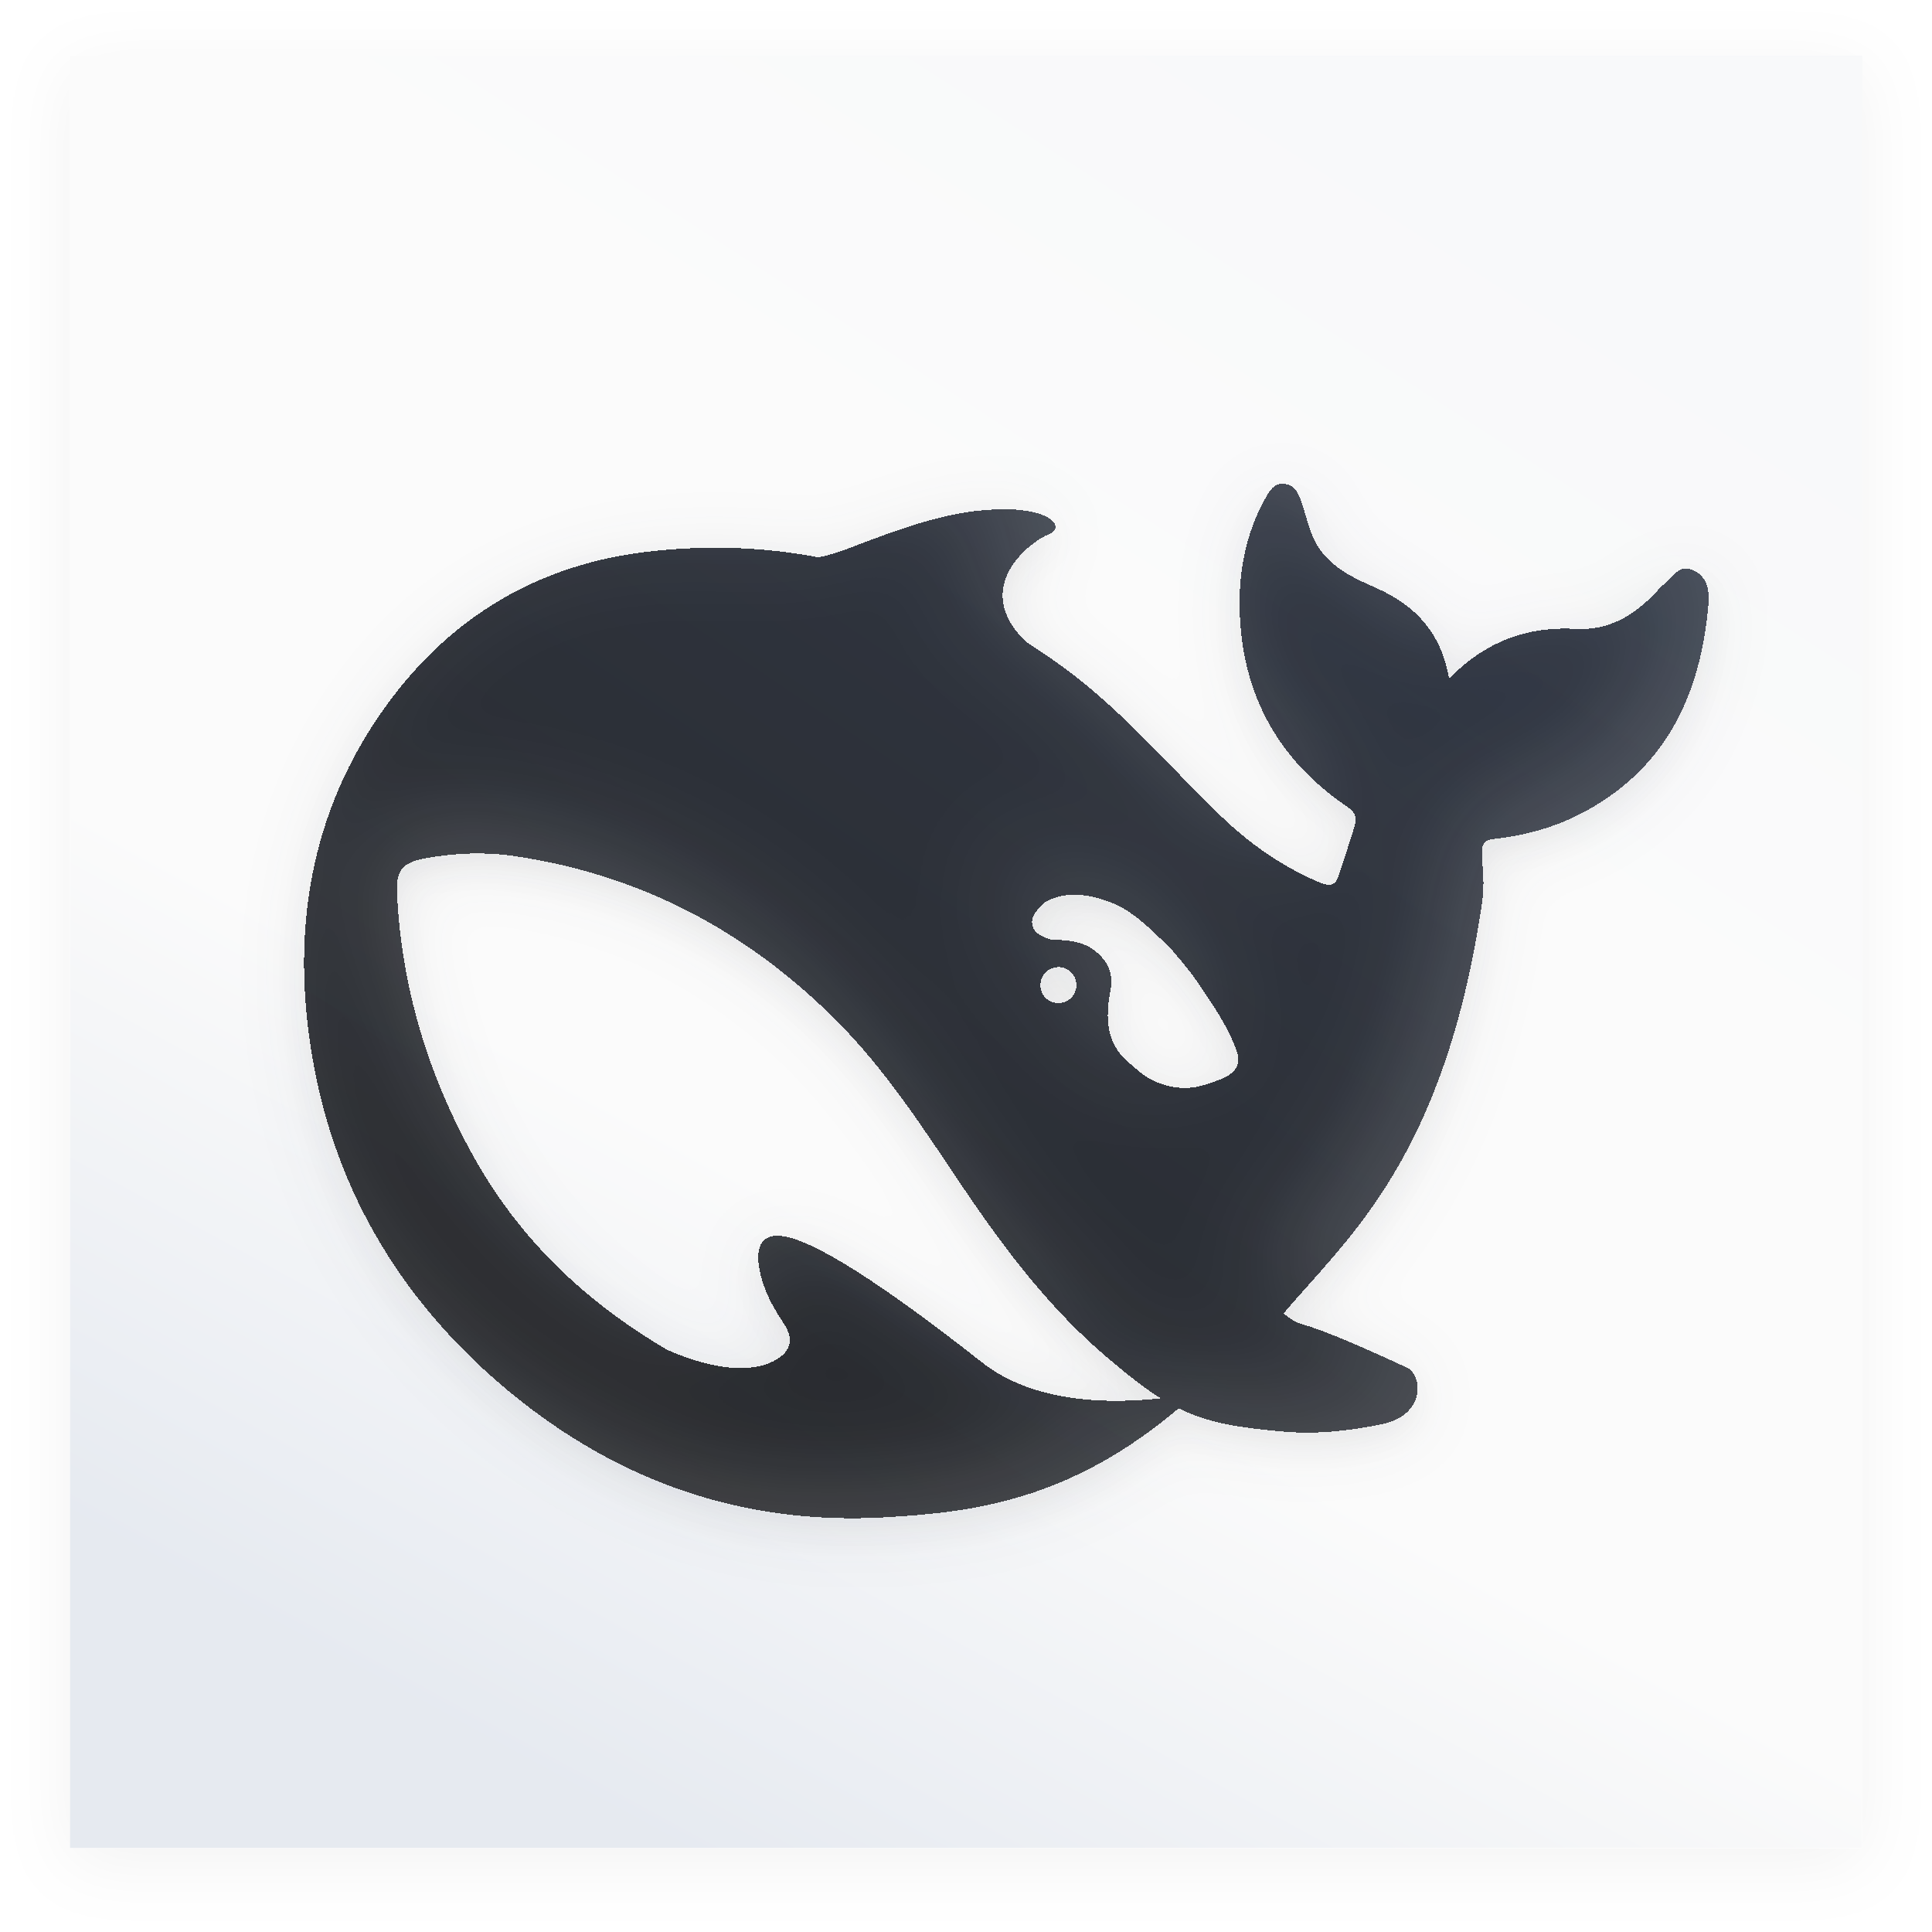
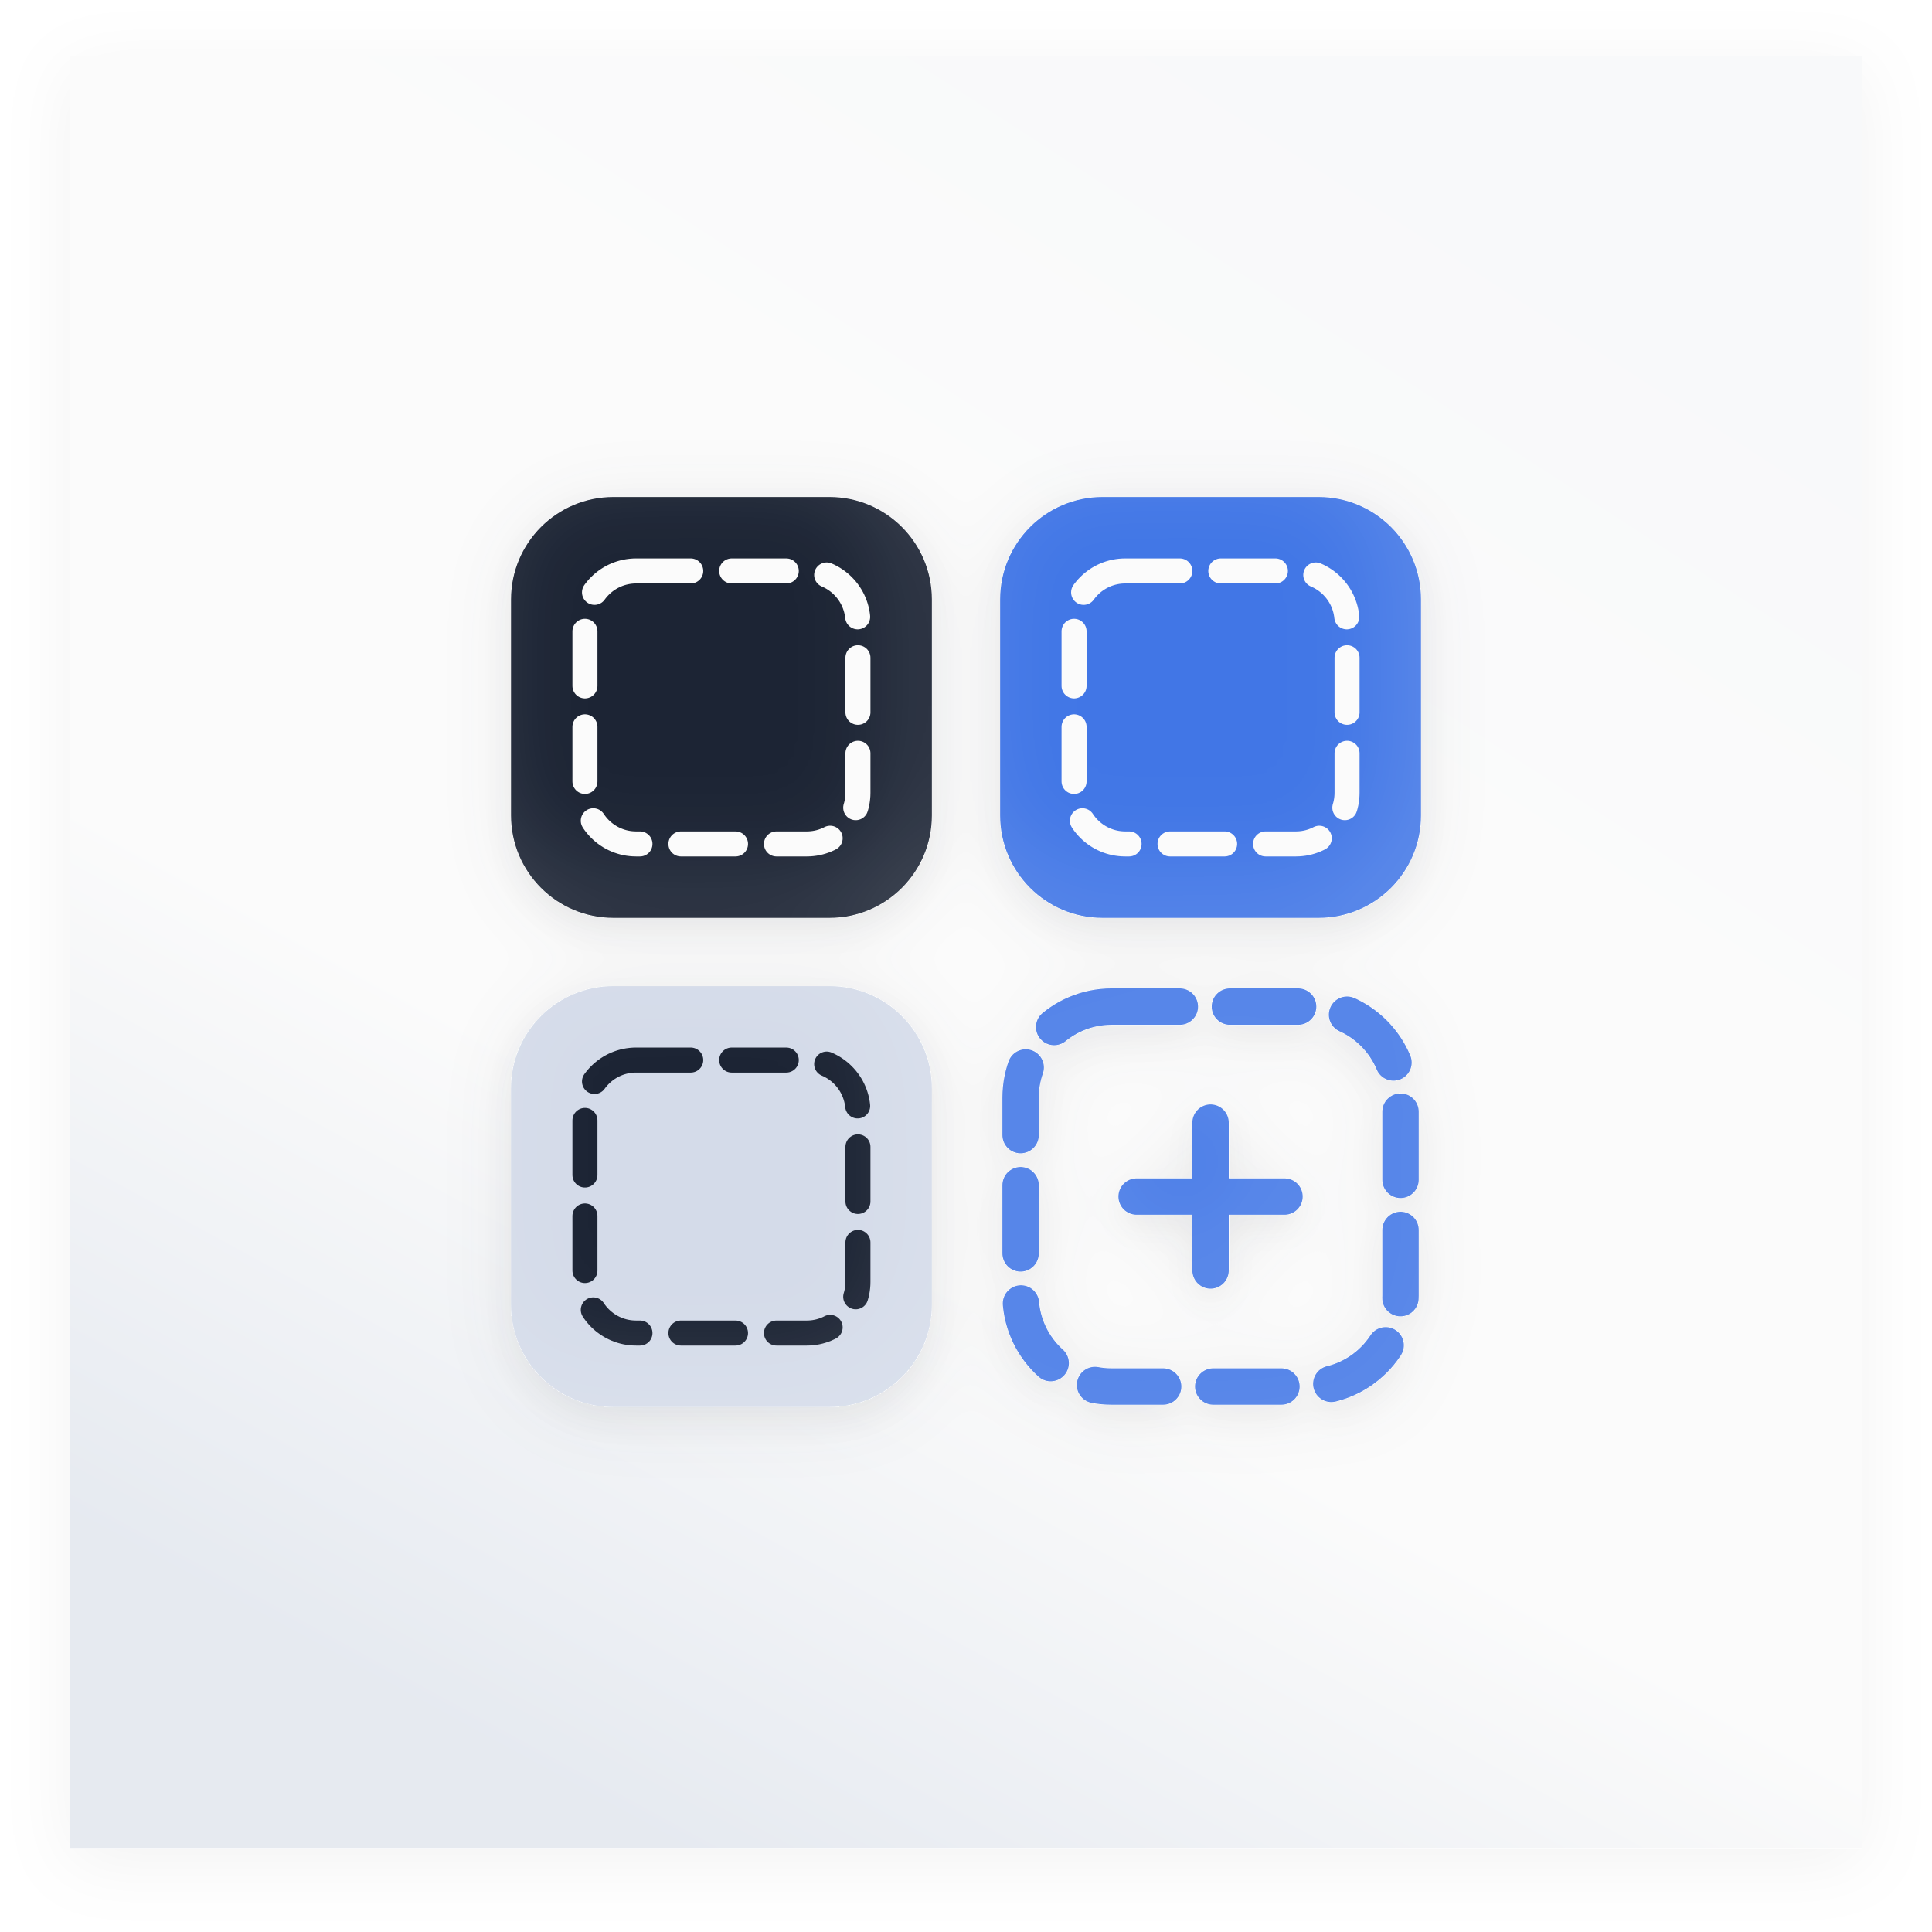
<svg xmlns="http://www.w3.org/2000/svg" width="1104" height="1104" viewBox="0 0 1104 1104" fill="none">
  <g filter="url(#filter0_d_1637_371)">
    <rect width="1024" height="1024" transform="translate(40 32)" fill="#FBFBFB" />
    <rect width="1024" height="1024" transform="translate(40 32)" fill="url(#paint0_linear_1637_371)" fill-opacity="0.4" />
    <rect width="1024" height="1024" transform="translate(40 32)" fill="url(#paint1_linear_1637_371)" fill-opacity="0.8" />
    <g filter="url(#filter1_ddi_1637_371)">
-       <path d="M968.002 326.025C959.5 321.85 955.842 329.804 950.865 333.835C949.162 335.143 947.722 336.834 946.283 338.393C933.859 351.673 919.336 360.407 900.376 359.363C872.649 357.804 848.963 366.525 828.035 387.759C823.586 361.583 808.812 345.951 786.313 335.936C774.536 330.729 762.64 325.51 754.401 314.186C748.645 306.112 747.074 297.127 744.195 288.274C742.36 282.936 740.538 277.465 734.385 276.554C727.718 275.51 725.103 281.112 722.476 285.803C712.006 304.95 707.952 326.039 708.349 347.405C709.26 395.463 729.54 433.742 769.823 460.962C774.404 464.094 775.579 467.212 774.14 471.771C771.394 481.153 768.119 490.257 765.241 499.639C763.406 505.624 760.66 506.933 754.256 504.329C732.154 495.08 713.049 481.417 696.175 464.874C667.524 437.138 641.633 406.536 609.325 382.566C601.733 376.964 594.154 371.758 586.298 366.802C553.33 334.773 590.616 308.464 599.251 305.333C608.282 302.082 602.393 290.877 573.214 291.009C544.048 291.141 517.364 300.906 483.353 313.935C478.389 315.891 473.147 317.318 467.786 318.494C436.917 312.64 404.873 311.332 371.377 315.111C308.332 322.141 257.975 351.964 220.953 402.876C176.471 464.081 166.014 533.624 178.835 606.153C192.302 682.594 231.291 745.887 291.194 795.372C353.328 846.68 424.876 871.813 506.498 866.99C556.076 864.122 611.279 857.489 673.532 804.74C689.23 812.55 705.708 815.681 733.052 818.02C754.111 819.976 774.391 816.976 790.076 813.726C814.674 808.519 812.971 785.726 804.072 781.564C731.995 747.962 747.826 761.638 733.435 750.565C770.06 707.198 825.263 662.139 846.85 516.156C848.553 504.567 847.114 497.273 846.85 487.892C846.718 482.157 848.025 479.95 854.574 479.303C872.623 477.215 890.156 472.273 906.238 463.42C952.938 437.892 971.765 395.965 976.215 345.7C976.875 338.01 976.083 330.069 967.976 326.039L968.002 326.025ZM561.067 778.432C491.222 723.477 457.343 705.374 443.347 706.154C430.263 706.933 432.626 721.918 435.505 731.682C438.515 741.315 442.436 747.962 447.929 756.418C451.718 762.021 454.346 770.345 444.14 776.609C421.641 790.549 382.533 771.918 380.698 771.006C335.174 744.182 297.109 708.757 270.293 660.316C244.389 613.698 229.35 563.685 226.868 510.302C226.208 497.406 230.01 492.847 242.831 490.508C259.704 487.376 277.106 486.729 293.98 489.2C365.264 499.625 425.959 531.523 476.844 582.052C505.878 610.831 527.861 645.213 550.491 678.815C574.561 714.492 600.452 748.49 633.42 776.358C645.066 786.122 654.348 793.548 663.247 799.019C636.431 802.018 591.698 802.666 561.08 778.445L561.067 778.432ZM594.55 562.905C594.55 557.171 599.132 552.625 604.888 552.625C606.195 552.625 607.371 552.876 608.414 553.273C609.853 553.801 611.16 554.581 612.203 555.744C614.038 557.567 615.081 560.17 615.081 562.905C615.081 568.64 610.5 573.185 604.743 573.185C598.987 573.185 594.537 568.627 594.537 562.905H594.55ZM698.539 616.301C691.871 619.037 685.19 621.375 678.787 621.64C668.845 622.155 657.992 618.125 652.103 613.17C642.953 605.479 636.404 601.185 633.658 587.773C632.483 582.039 633.13 573.185 634.186 568.111C636.536 557.171 633.922 550.141 626.212 543.759C619.927 538.553 611.952 537.112 603.185 537.112C599.911 537.112 596.914 535.685 594.682 534.509C591.025 532.686 588.015 528.127 590.893 522.525C591.804 520.701 596.254 516.275 597.297 515.495C609.206 508.716 622.937 510.936 635.625 516.01C647.403 520.833 656.288 529.686 669.109 542.186C682.193 557.289 684.543 561.465 692.003 572.789C697.892 581.642 703.252 590.759 706.909 601.185C709.128 607.699 706.249 613.038 698.539 616.288V616.301Z" fill="url(#paint2_linear_1637_371)" fill-opacity="0.9" shape-rendering="crispEdges" />
+       <g transform="translate(240 232) scale(13)">
+         <rect x="4" y="4" width="18.5" height="18.5" rx="4.5" fill="#1C2434" />
+         <rect x="7.25" y="7.25" width="12" height="12" rx="2.25" stroke="#FBFBFB" stroke-width="1.1" stroke-dasharray="2.4 1.8" stroke-linecap="round" />
+         <rect x="25.5" y="4" width="18.5" height="18.5" rx="4.5" fill="#4176E6" />
+         <rect x="28.75" y="7.25" width="12" height="12" rx="2.25" stroke="#FBFBFB" stroke-width="1.1" stroke-dasharray="2.4 1.8" stroke-linecap="round" />
+         <rect x="4" y="25.5" width="18.5" height="18.5" rx="4.5" fill="#D4DBE9" />
+         <rect x="7.25" y="28.75" width="12" height="12" rx="2.25" stroke="#1C2434" stroke-width="1.1" stroke-dasharray="2.4 1.8" stroke-linecap="round" />
+         <rect x="26.4" y="26.4" width="16.7" height="16.7" rx="4" stroke="#4176E6" stroke-width="1.6" stroke-dasharray="3 2.2" stroke-linecap="round" />
+         <path d="M34.75 31.5v6.5M31.5 34.75h6.5" stroke="#4176E6" stroke-width="1.6" stroke-linecap="round" />
+       </g>
    </g>
  </g>
  <defs>
    <filter id="filter0_d_1637_371" x="-8" y="-16" width="1120" height="1120" filterUnits="userSpaceOnUse" color-interpolation-filters="sRGB">
      <feFlood flood-opacity="0" result="BackgroundImageFix" />
      <feColorMatrix in="SourceAlpha" type="matrix" values="0 0 0 0 0 0 0 0 0 0 0 0 0 0 0 0 0 0 127 0" result="hardAlpha" />
      <feOffset dy="8" />
      <feGaussianBlur stdDeviation="20" />
      <feComposite in2="hardAlpha" operator="out" />
      <feColorMatrix type="matrix" values="0 0 0 0 0 0 0 0 0 0 0 0 0 0 0 0 0 0 0.05 0" />
      <feBlend mode="normal" in2="BackgroundImageFix" result="effect1_dropShadow_1637_371" />
      <feBlend mode="normal" in="BackgroundImageFix" in2="effect1_dropShadow_1637_371" result="BackgroundImageFix" />
      <feBlend mode="normal" in="SourceGraphic" in2="BackgroundImageFix" result="shape" />
    </filter>
    <filter id="filter1_ddi_1637_371" x="133.744" y="240.427" width="882.652" height="671.147" filterUnits="userSpaceOnUse" color-interpolation-filters="sRGB">
      <feFlood flood-opacity="0" result="BackgroundImageFix" />
      <feColorMatrix in="SourceAlpha" type="matrix" values="0 0 0 0 0 0 0 0 0 0 0 0 0 0 0 0 0 0 127 0" result="hardAlpha" />
      <feOffset dy="4" />
      <feGaussianBlur stdDeviation="20" />
      <feComposite in2="hardAlpha" operator="out" />
      <feColorMatrix type="matrix" values="0 0 0 0 0.176 0 0 0 0 0.192 0 0 0 0 0.231 0 0 0 0.08 0" />
      <feBlend mode="normal" in2="BackgroundImageFix" result="effect1_dropShadow_1637_371" />
      <feColorMatrix in="SourceAlpha" type="matrix" values="0 0 0 0 0 0 0 0 0 0 0 0 0 0 0 0 0 0 127 0" result="hardAlpha" />
      <feOffset dy="8" />
      <feGaussianBlur stdDeviation="8" />
      <feComposite in2="hardAlpha" operator="out" />
      <feColorMatrix type="matrix" values="0 0 0 0 0.173 0 0 0 0 0.188 0 0 0 0 0.224 0 0 0 0.04 0" />
      <feBlend mode="normal" in2="effect1_dropShadow_1637_371" result="effect2_dropShadow_1637_371" />
      <feBlend mode="normal" in="SourceGraphic" in2="BackgroundImageFix" result="shape" />
      <feColorMatrix in="SourceAlpha" type="matrix" values="0 0 0 0 0 0 0 0 0 0 0 0 0 0 0 0 0 0 127 0" result="hardAlpha" />
      <feOffset dx="-16" dy="-20" />
      <feGaussianBlur stdDeviation="30" />
      <feComposite in2="hardAlpha" operator="arithmetic" k2="-1" k3="1" />
      <feColorMatrix type="matrix" values="0 0 0 0 1 0 0 0 0 1 0 0 0 0 1 0 0 0 0.15 0" />
      <feBlend mode="normal" in2="shape" result="effect3_innerShadow_1637_371" />
      <feBlend mode="normal" in="effect3_innerShadow_1637_371" in2="effect2_dropShadow_1637_371" result="effect3_innerShadow_1637_371" />
    </filter>
    <linearGradient id="paint0_linear_1637_371" x1="973.58" y1="1.59609e-05" x2="378.123" y2="917.86" gradientUnits="userSpaceOnUse">
      <stop offset="0.142" stop-color="#D4DBE9" />
      <stop offset="0.486" stop-color="#FBFBFB" />
    </linearGradient>
    <linearGradient id="paint1_linear_1637_371" x1="603.371" y1="445.063" x2="239.356" y2="1111.41" gradientUnits="userSpaceOnUse">
      <stop offset="0.363" stop-color="#FBFBFB" />
      <stop offset="0.83" stop-color="#E1E6EE" />
    </linearGradient>
    <linearGradient id="paint2_linear_1637_371" x1="849.855" y1="39.085" x2="331.636" y2="802.645" gradientUnits="userSpaceOnUse">
      <stop offset="0.086" stop-color="#1C2434" />
      <stop offset="1" stop-color="#0F1115" />
    </linearGradient>
  </defs>
</svg>
